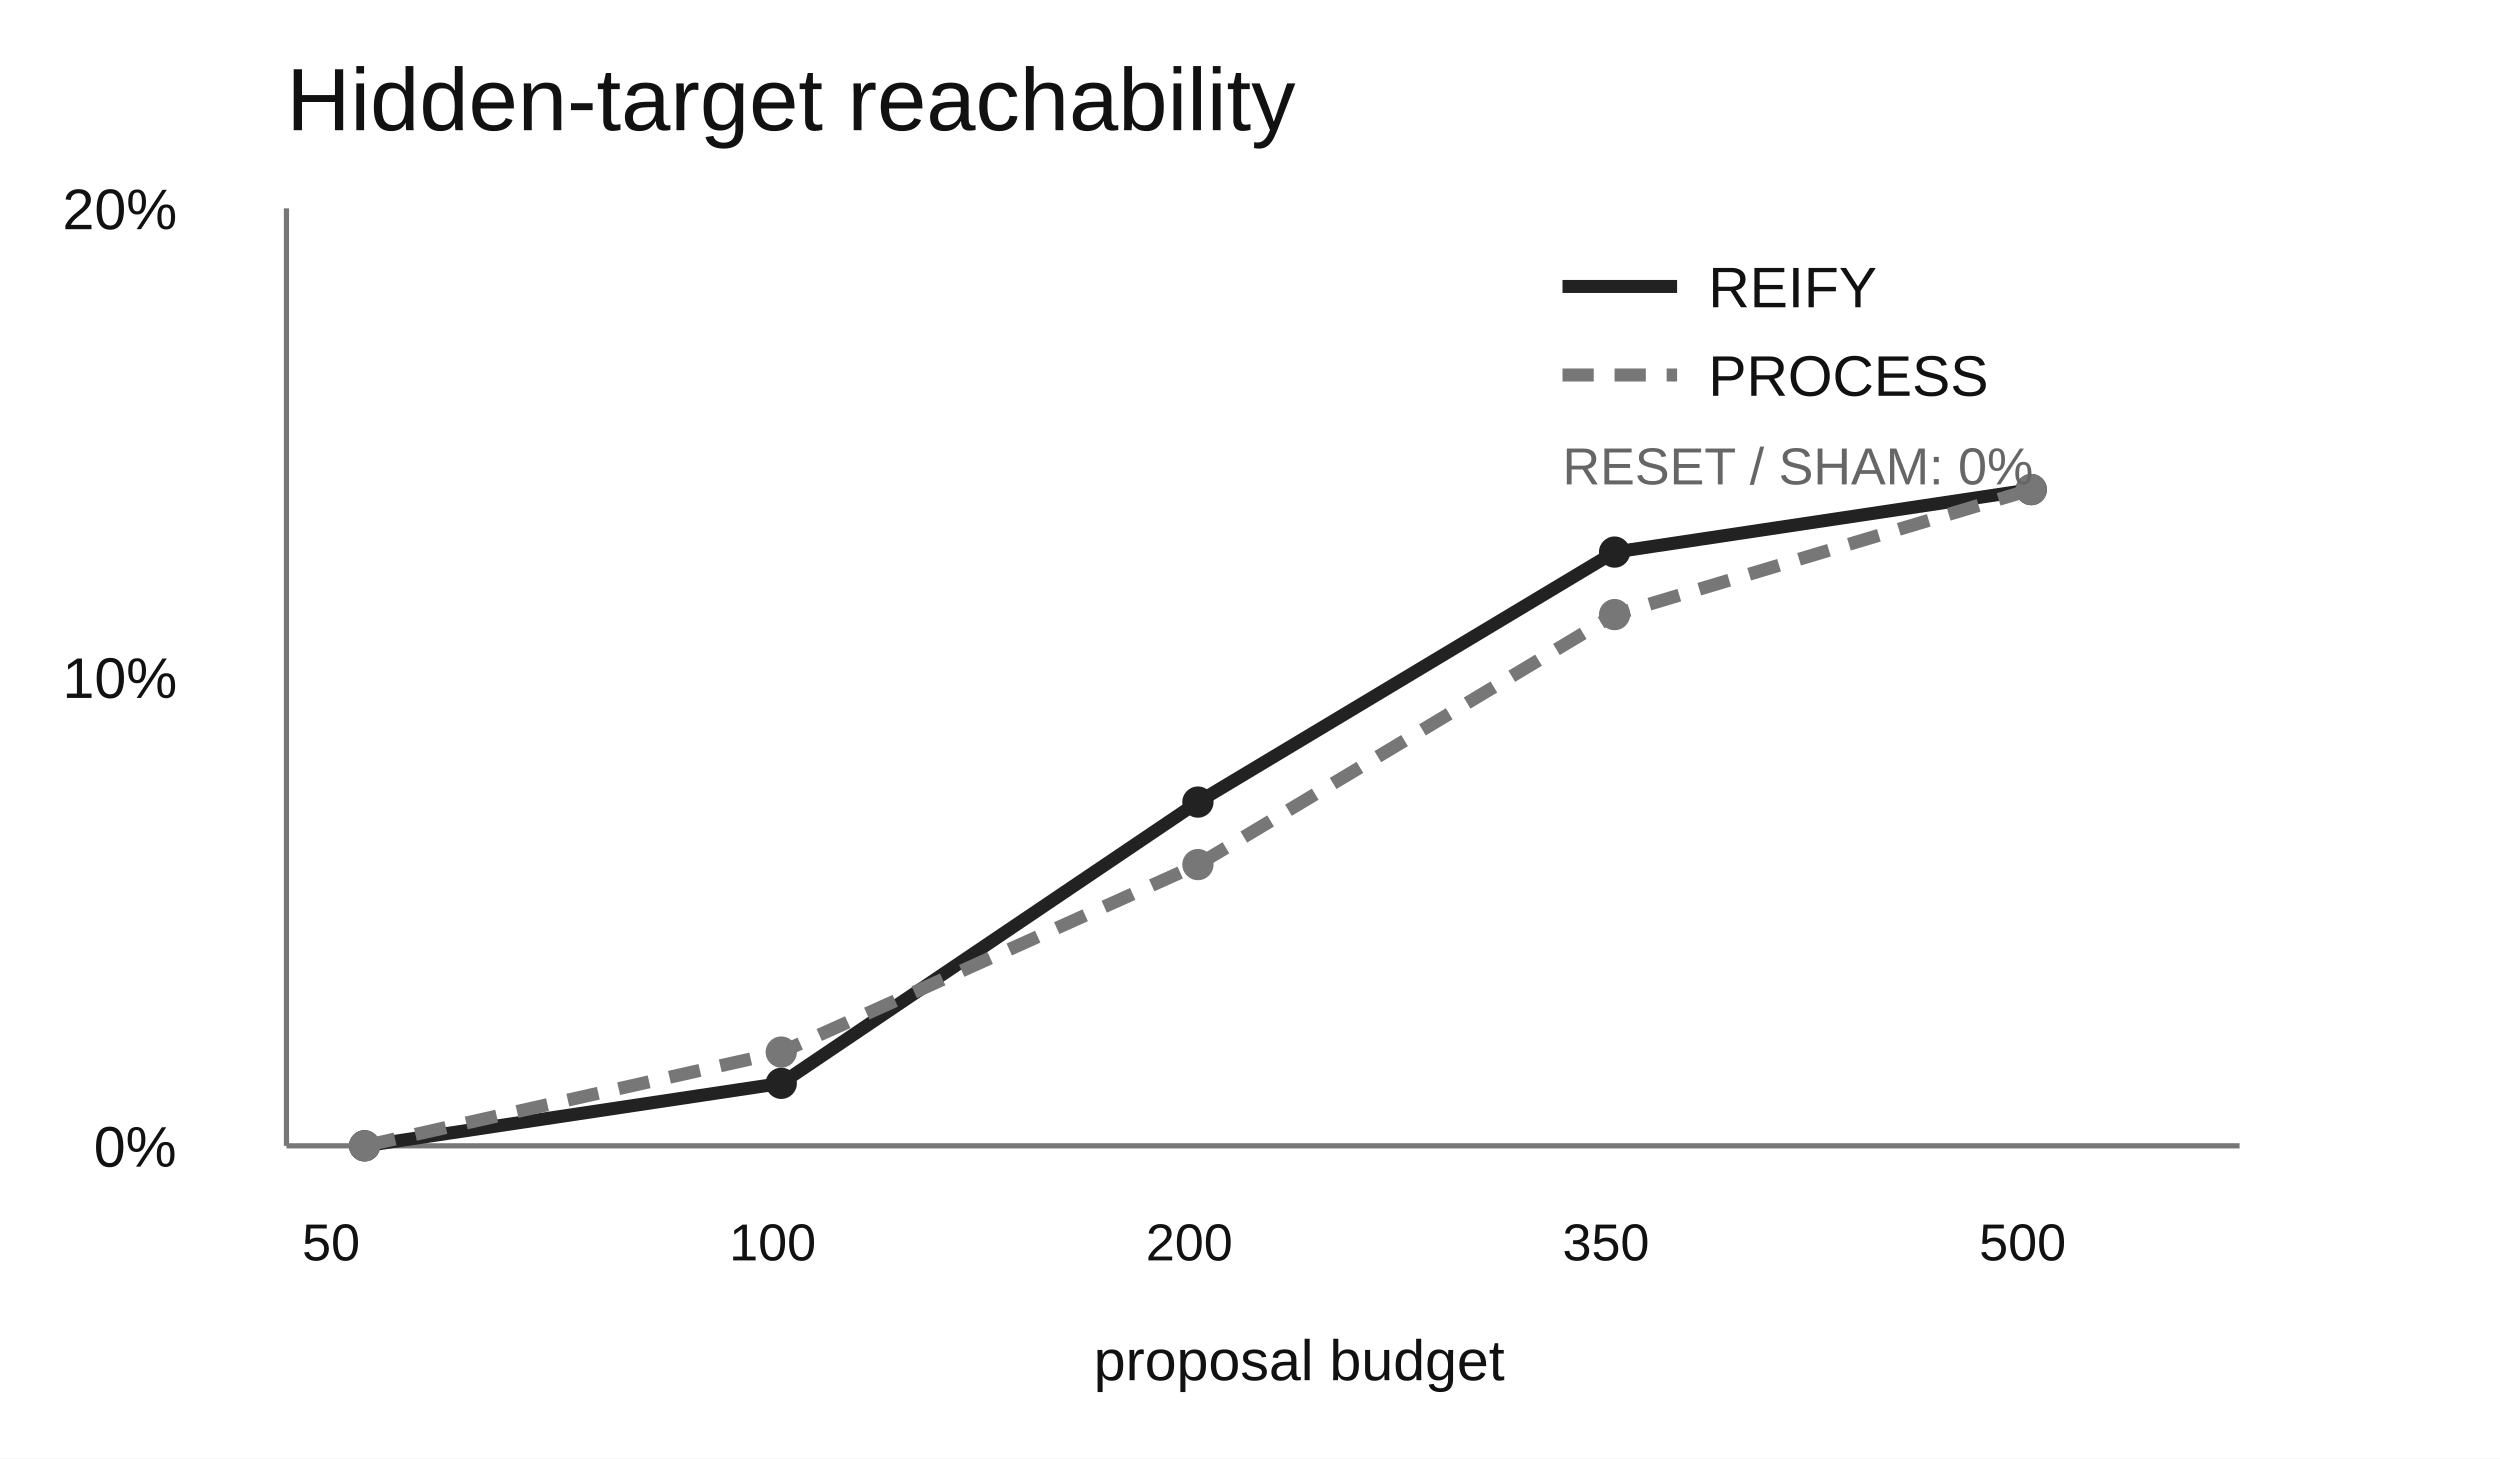
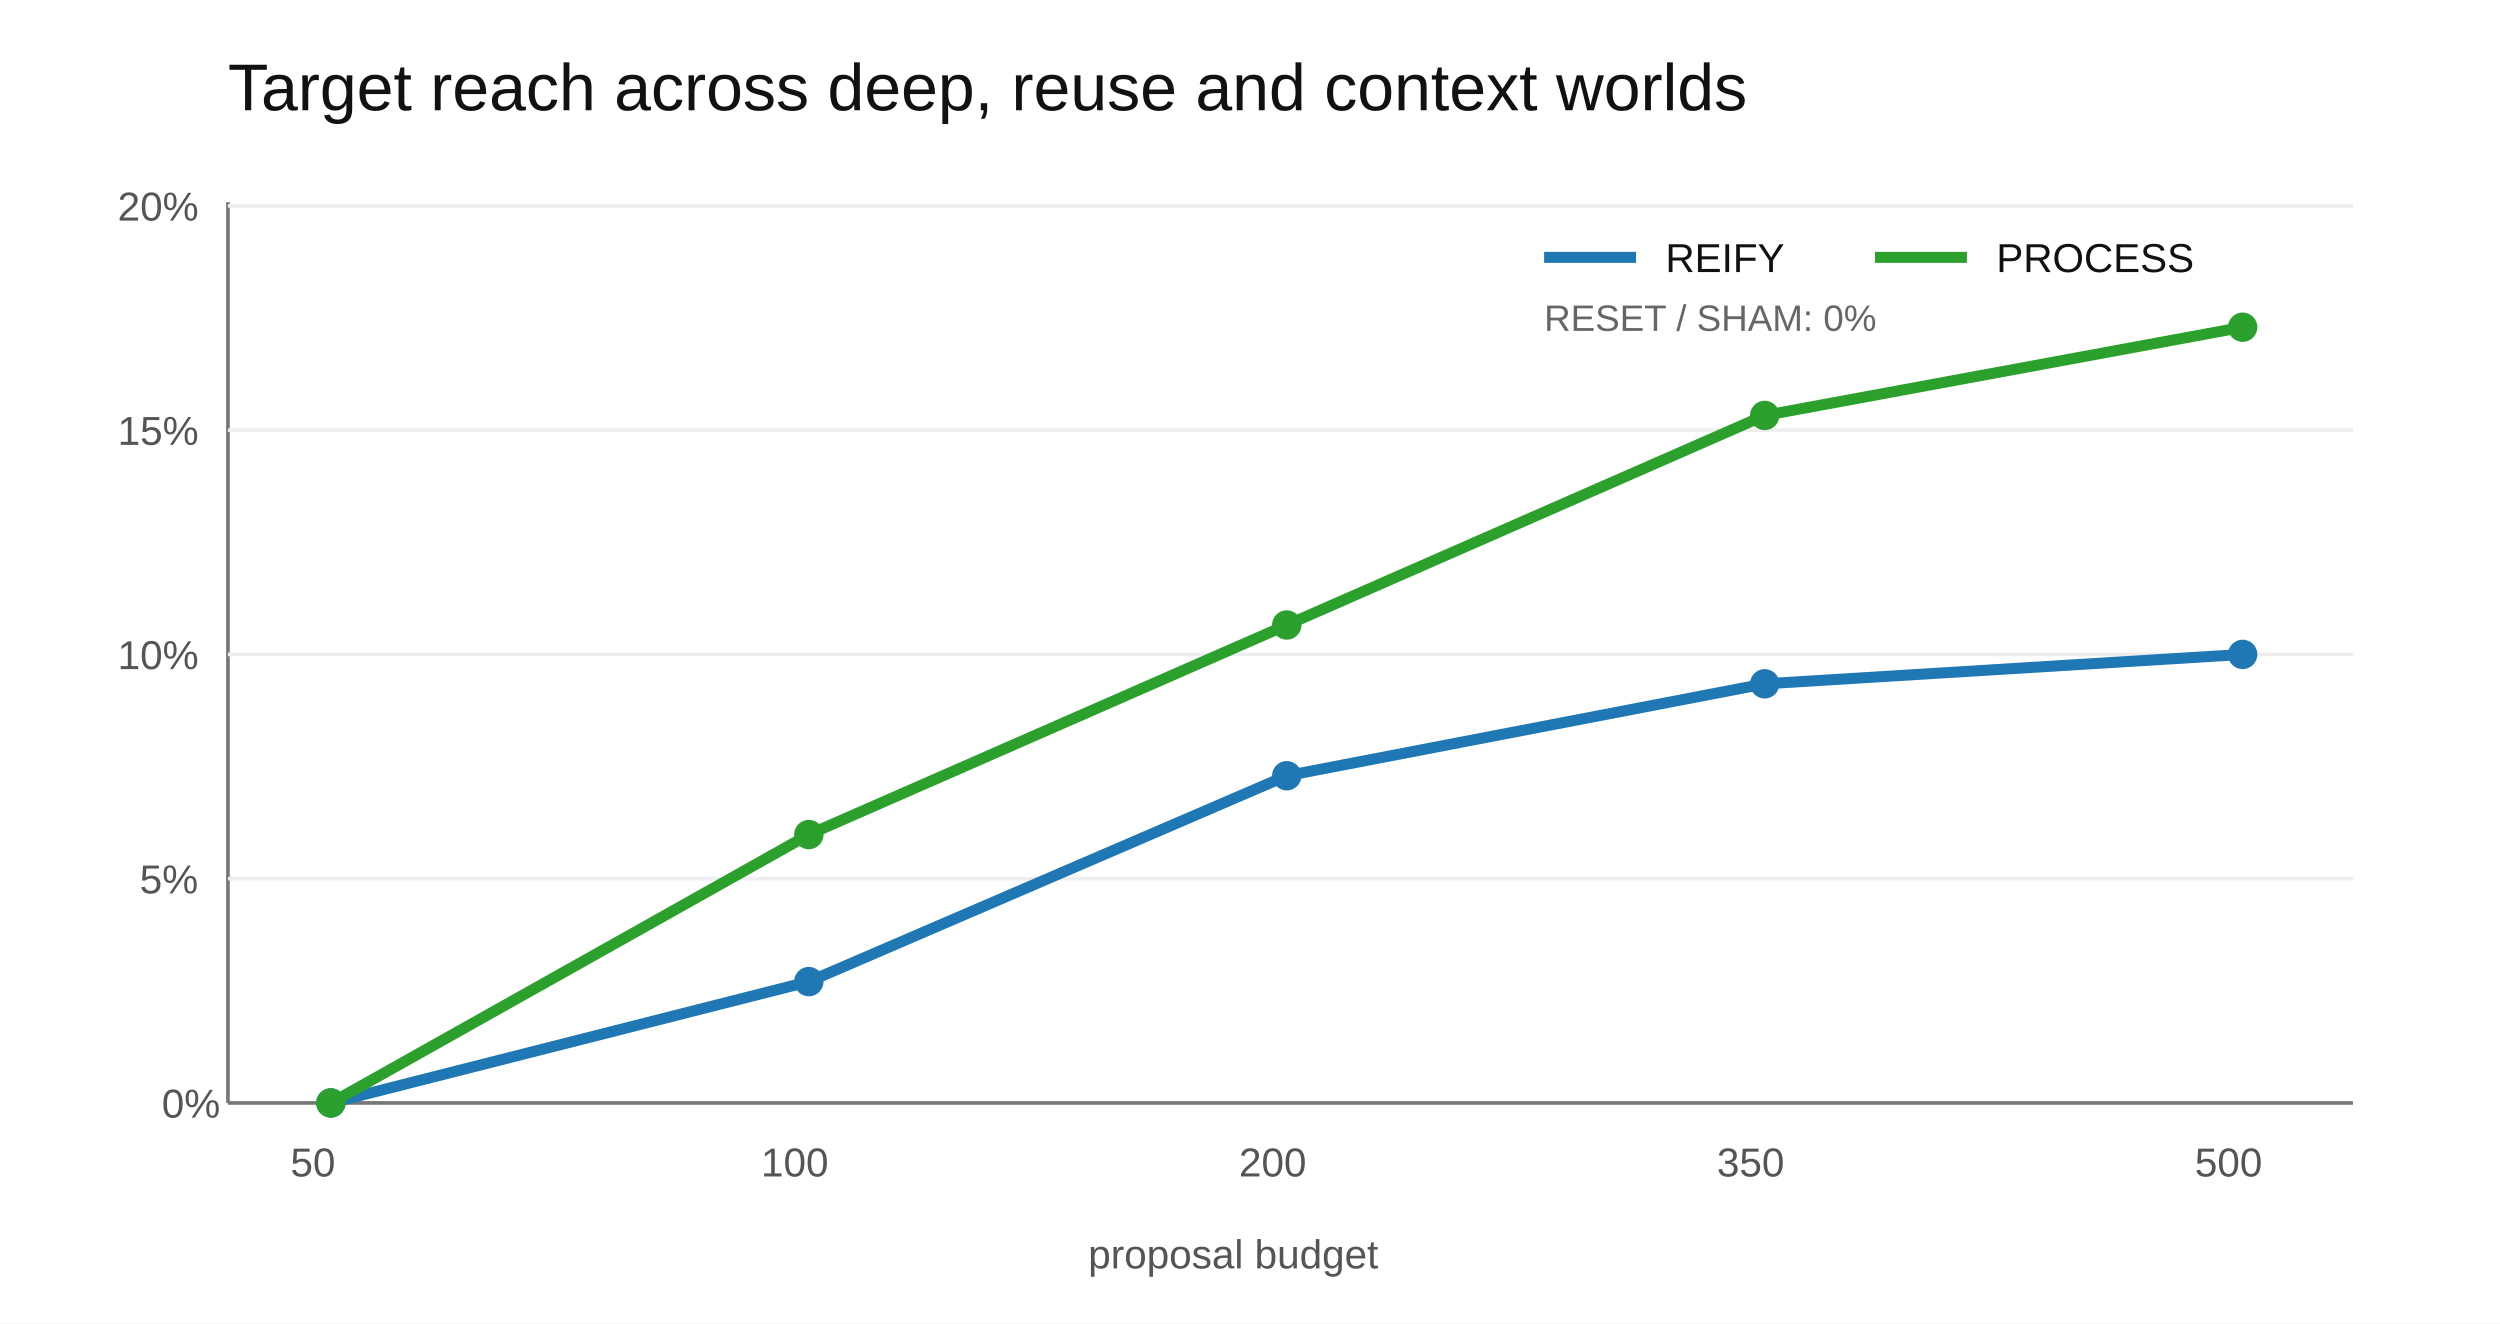
- <svg xmlns="http://www.w3.org/2000/svg" viewBox="0 0 480 280">
-   <rect width="480" height="280" fill="white" />
+ <svg xmlns="http://www.w3.org/2000/svg" viewBox="0 0 680 360">
+   <rect width="680" height="360" fill="white" />
  <g font-family="Arial, sans-serif" fill="#111">
-     <text x="55" y="25" font-size="17">Hidden-target reachability</text>
-     <line x1="55" y1="220" x2="430" y2="220" stroke="#777" />
-     <line x1="55" y1="40" x2="55" y2="220" stroke="#777" />
-     <text x="18" y="224" font-size="11">0%</text>
-     <text x="12" y="134" font-size="11">10%</text>
-     <text x="12" y="44" font-size="11">20%</text>
-     <text x="58" y="242" font-size="10">50</text>
-     <text x="140" y="242" font-size="10">100</text>
-     <text x="220" y="242" font-size="10">200</text>
-     <text x="300" y="242" font-size="10">350</text>
-     <text x="380" y="242" font-size="10">500</text>
-     <text x="210" y="265" font-size="11">proposal budget</text>
-     <polyline points="70,220 150,208 230,154 310,106 390,94" fill="none" stroke="#222" stroke-width="2.5" />
-     <circle cx="70" cy="220" r="3" fill="#222" />
-     <circle cx="150" cy="208" r="3" fill="#222" />
-     <circle cx="230" cy="154" r="3" fill="#222" />
-     <circle cx="310" cy="106" r="3" fill="#222" />
-     <circle cx="390" cy="94" r="3" fill="#222" />
-     <polyline points="70,220 150,202 230,166 310,118 390,94" fill="none" stroke="#777" stroke-width="2.5" stroke-dasharray="6 4" />
-     <circle cx="70" cy="220" r="3" fill="#777" />
-     <circle cx="150" cy="202" r="3" fill="#777" />
-     <circle cx="230" cy="166" r="3" fill="#777" />
-     <circle cx="310" cy="118" r="3" fill="#777" />
-     <circle cx="390" cy="94" r="3" fill="#777" />
-     <line x1="300" y1="55" x2="322" y2="55" stroke="#222" stroke-width="2.5" />
-     <text x="328" y="59" font-size="11">REIFY</text>
-     <line x1="300" y1="72" x2="322" y2="72" stroke="#777" stroke-width="2.5" stroke-dasharray="6 4" />
-     <text x="328" y="76" font-size="11">PROCESS</text>
-     <text x="300" y="93" font-size="10" fill="#666">RESET / SHAM: 0%</text>
+     <text x="62" y="30" font-size="18">Target reach across deep, reuse and context worlds</text>
+     <line x1="62" y1="300" x2="640" y2="300" stroke="#777" />
+     <line x1="62" y1="55" x2="62" y2="300" stroke="#777" />
+     <g font-size="11" fill="#555">
+       <text x="44" y="304">0%</text>
+       <text x="38" y="243">5%</text>
+       <text x="32" y="182">10%</text>
+       <text x="32" y="121">15%</text>
+       <text x="32" y="60">20%</text>
+       <text x="79" y="320">50</text>
+       <text x="207" y="320">100</text>
+       <text x="337" y="320">200</text>
+       <text x="467" y="320">350</text>
+       <text x="597" y="320">500</text>
+       <text x="296" y="345">proposal budget</text>
+     </g>
+     <g stroke="#eee">
+       <line x1="62" y1="239" x2="640" y2="239" />
+       <line x1="62" y1="178" x2="640" y2="178" />
+       <line x1="62" y1="117" x2="640" y2="117" />
+       <line x1="62" y1="56" x2="640" y2="56" />
+     </g>
+     <polyline points="90,300 220,267 350,211 480,186 610,178" fill="none" stroke="#1f77b4" stroke-width="3" />
+     <polyline points="90,300 220,227 350,170 480,113 610,89" fill="none" stroke="#2ca02c" stroke-width="3" />
+     <g fill="#1f77b4">
+       <circle cx="90" cy="300" r="4" />
+       <circle cx="220" cy="267" r="4" />
+       <circle cx="350" cy="211" r="4" />
+       <circle cx="480" cy="186" r="4" />
+       <circle cx="610" cy="178" r="4" />
+     </g>
+     <g fill="#2ca02c">
+       <circle cx="90" cy="300" r="4" />
+       <circle cx="220" cy="227" r="4" />
+       <circle cx="350" cy="170" r="4" />
+       <circle cx="480" cy="113" r="4" />
+       <circle cx="610" cy="89" r="4" />
+     </g>
+     <line x1="420" y1="70" x2="445" y2="70" stroke="#1f77b4" stroke-width="3" />
+     <text x="453" y="74" font-size="11">REIFY</text>
+     <line x1="510" y1="70" x2="535" y2="70" stroke="#2ca02c" stroke-width="3" />
+     <text x="543" y="74" font-size="11">PROCESS</text>
+     <text x="420" y="90" font-size="10" fill="#666">RESET / SHAM: 0%</text>
  </g>
</svg>
